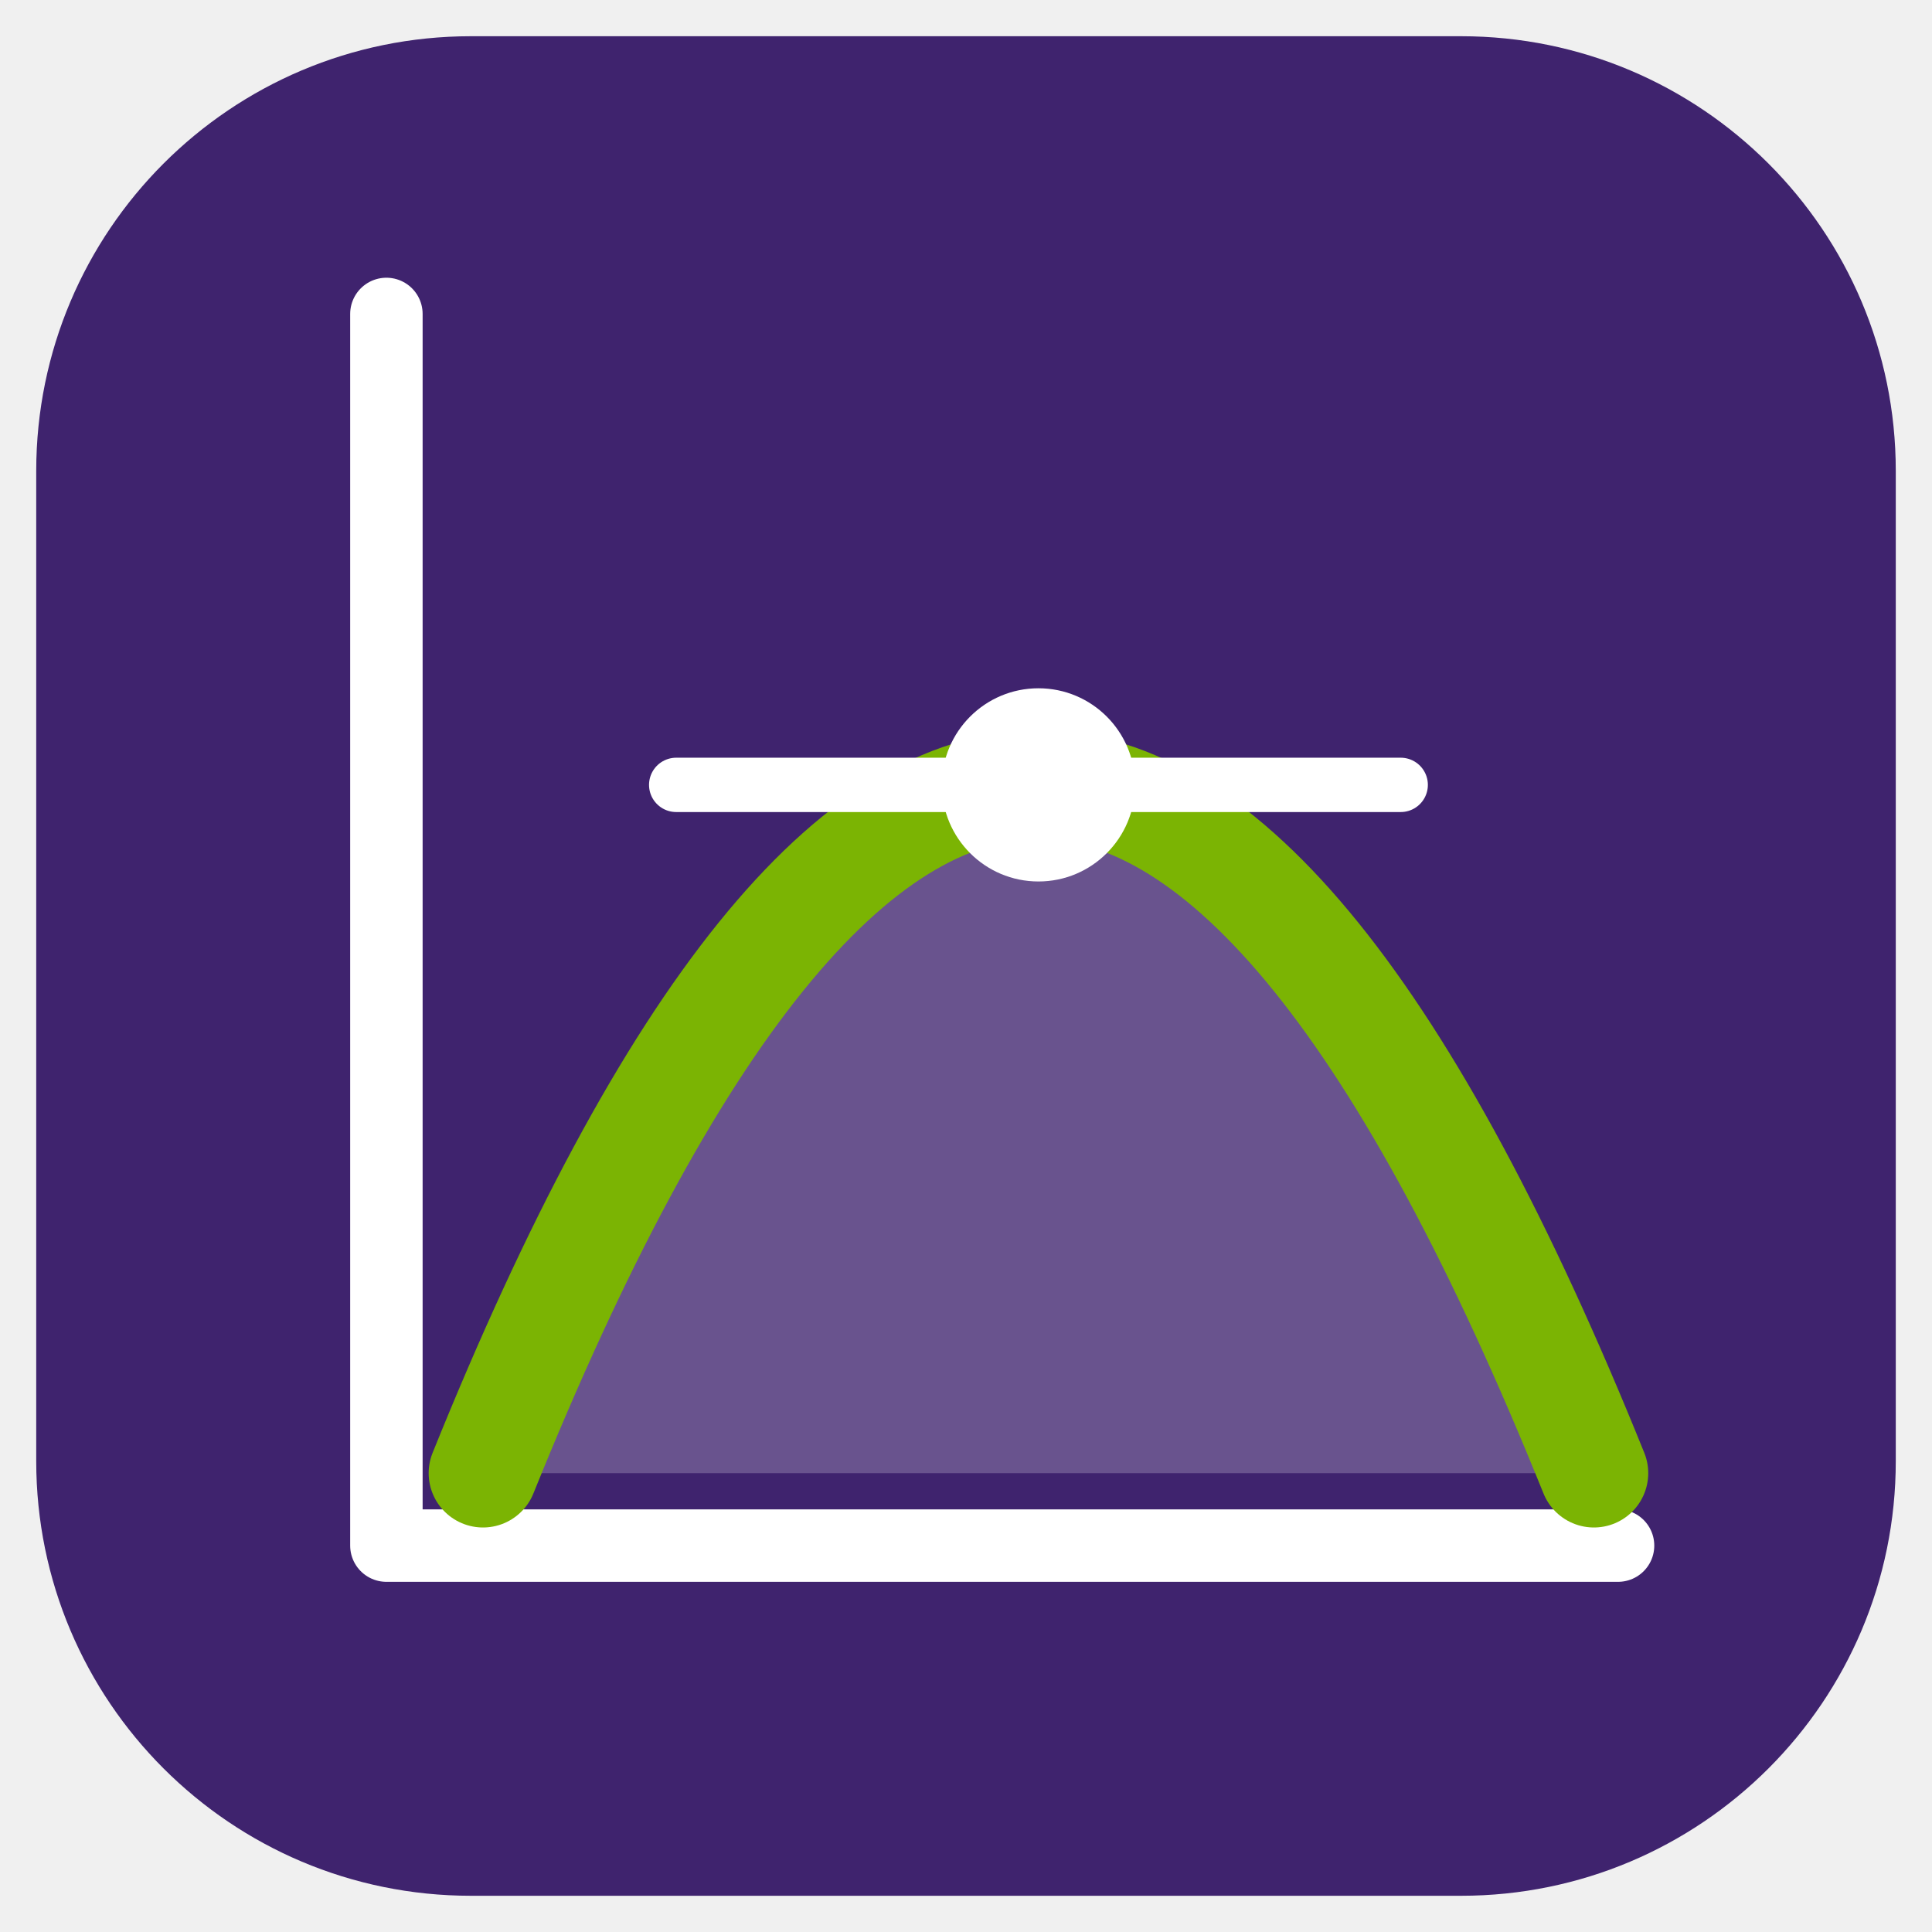
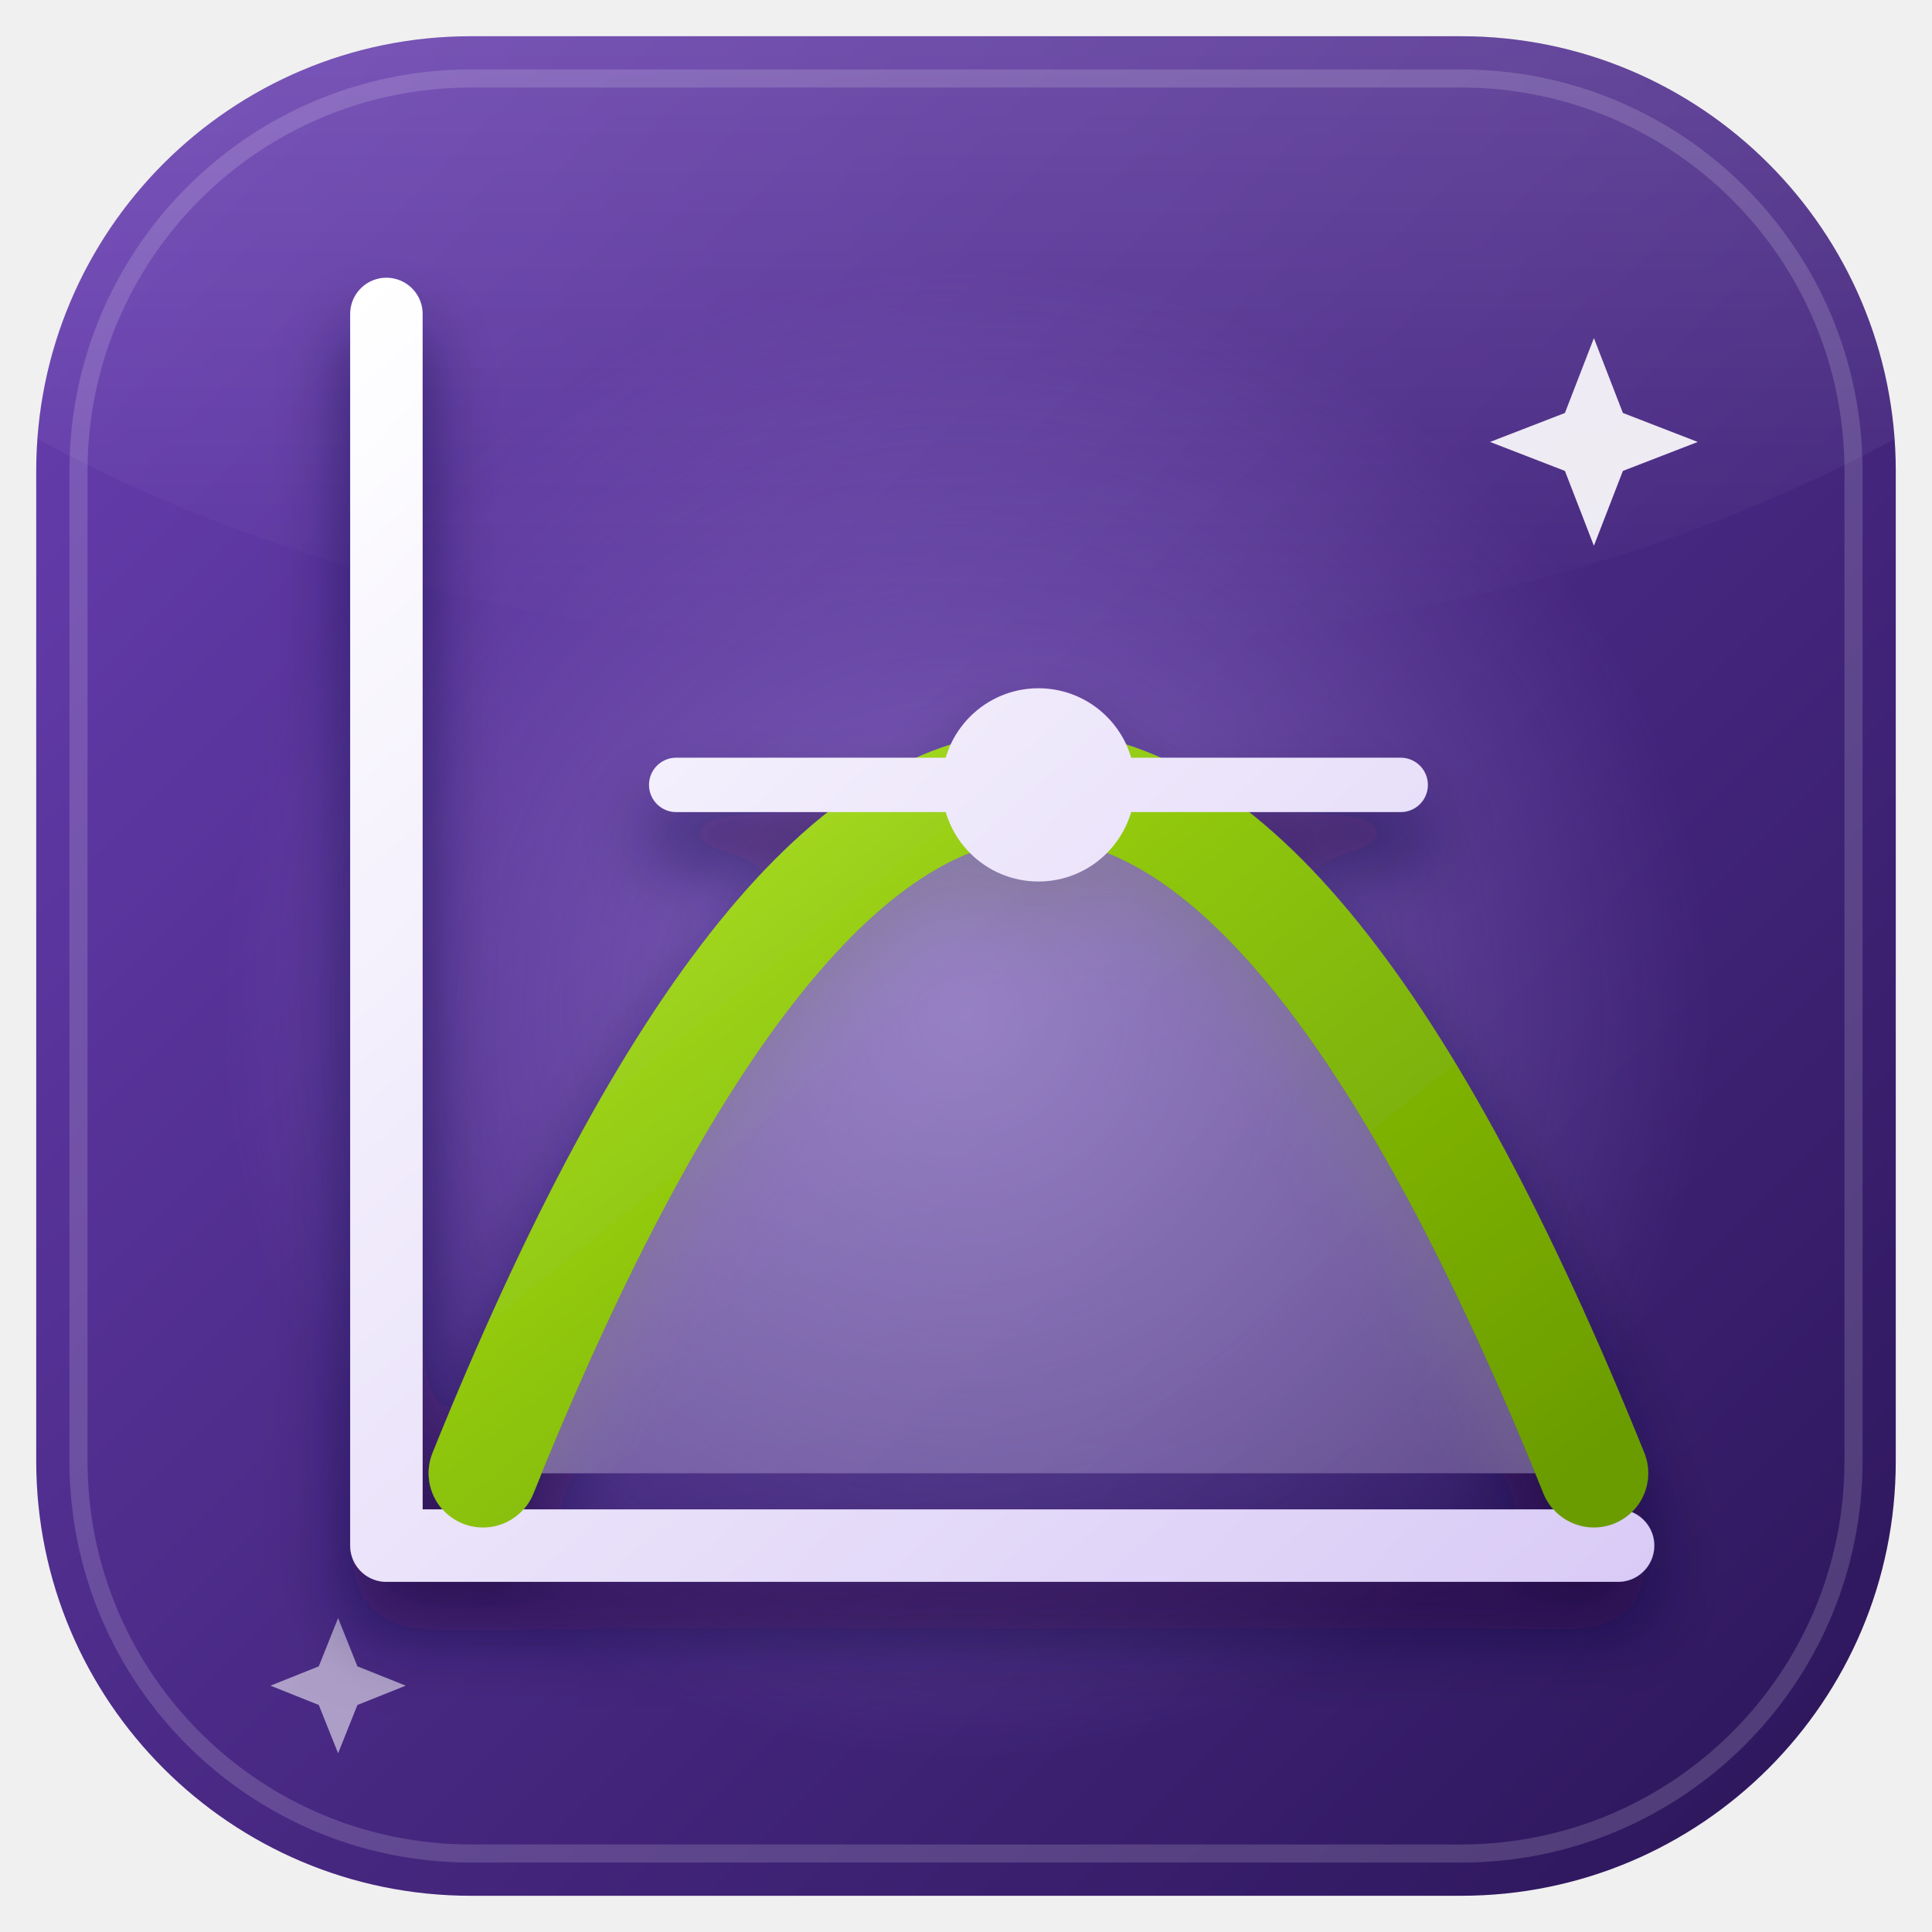
<svg xmlns="http://www.w3.org/2000/svg" viewBox="0 0 160 160" role="img" aria-label="Analiză Matematică">
-   <rect x="3" y="3" width="154" height="154" rx="36" fill="#3F236E" />
-   <path d="M32 26V128H134" fill="none" stroke="#FFFFFF" stroke-width="6" stroke-linecap="round" stroke-linejoin="round" />
-   <path d="M40 122Q86 8 132 122Z" fill="#FFFFFF" fill-opacity=".22" />
-   <path d="M40 122Q86 8 132 122" fill="none" stroke="#7BB403" stroke-width="9" stroke-linecap="round" />
-   <path d="M56 65H116" stroke="#FFFFFF" stroke-width="4.5" stroke-linecap="round" />
-   <circle cx="86" cy="65" r="8" fill="#FFFFFF" />
+   <defs>
+     <linearGradient id="ci221_f" gradientUnits="userSpaceOnUse" x1="30" y1="24" x2="130" y2="136">
+       <stop offset="0" stop-color="#FFFFFF" />
+       <stop offset="1" stop-color="#D9CBF6" />
+     </linearGradient>
+     <linearGradient id="ci221_a" gradientUnits="userSpaceOnUse" x1="40" y1="30" x2="120" y2="130">
+       <stop offset="0" stop-color="#C9FA4C" />
+       <stop offset=".55" stop-color="#8CC40A" />
+       <stop offset="1" stop-color="#6B9C02" />
+     </linearGradient>
+     <linearGradient id="ci221_t" x1="0" y1="0" x2="1" y2="1">
+       <stop offset="0" stop-color="#6A40B4" />
+       <stop offset=".5" stop-color="#4A2A86" />
+       <stop offset="1" stop-color="#2B1558" />
+     </linearGradient>
+     <linearGradient id="ci221_l" x1="0" y1="0" x2="1" y2="1">
+       <stop offset="0" stop-color="#F7F3FF" />
+       <stop offset="1" stop-color="#E6DEF6" />
+     </linearGradient>
+     <radialGradient id="ci221_o" cx=".5" cy=".5" r=".5">
+       <stop offset="0" stop-color="#B79BF0" stop-opacity="0.5" />
+       <stop offset="1" stop-color="#B79BF0" stop-opacity="0" />
+     </radialGradient>
+     <linearGradient id="ci221_g" x1="0" y1="0" x2="0" y2="1">
+       <stop offset="0" stop-color="#fff" stop-opacity=".30" />
+       <stop offset="1" stop-color="#fff" stop-opacity="0" />
+     </linearGradient>
+     <clipPath id="ci221_c">
+       <rect x="3" y="3" width="154" height="154" rx="36" />
+     </clipPath>
+     <filter id="ci221_s" x="-20%" y="-20%" width="140%" height="150%">
+       <feGaussianBlur in="SourceAlpha" stdDeviation="3" />
+       <feOffset dy="4" result="b" />
+       <feFlood flood-color="#12062E" flood-opacity="0.55" />
+       <feComposite in2="b" operator="in" />
+       <feMerge>
+         <feMergeNode />
+         <feMergeNode in="SourceGraphic" />
+       </feMerge>
+     </filter>
+   </defs>
+   <rect x="3" y="3" width="154" height="154" rx="36" fill="url(#ci221_t)" stroke="none" stroke-width="0" />
+   <g clip-path="url(#ci221_c)">
+     <ellipse cx="80" cy="-8" rx="110" ry="62" fill="url(#ci221_g)" />
+   </g>
+   <rect x="6.5" y="6.5" width="147" height="147" rx="32.5" fill="none" stroke="#fff" stroke-opacity="0.16" stroke-width="1.5" />
+   <circle cx="80" cy="84" r="62" fill="url(#ci221_o)" />
+   <g fill="#fff">
+     <path d="M132 28l2.4 6.2 6.2 2.4-6.2 2.4-2.4 6.2-2.4-6.2-6.2-2.4 6.2-2.4z" opacity=".9" />
+     <path d="M28 134l1.6 4 4 1.6-4 1.6-1.6 4-1.6-4-4-1.6 4-1.6z" opacity=".55" />
+   </g>
+   <g filter="url(#ci221_s)">
+     <path d="M32 26V128H134" fill="none" stroke="url(#ci221_f)" stroke-width="6" stroke-linecap="round" stroke-linejoin="round" />
+     <path d="M40 122Q86 8 132 122Z" fill="url(#ci221_f)" fill-opacity=".22" />
+     <path d="M40 122Q86 8 132 122" fill="none" stroke="url(#ci221_a)" stroke-width="9" stroke-linecap="round" />
+     <path d="M56 65H116" stroke="url(#ci221_f)" stroke-width="4.5" stroke-linecap="round" />
+     <circle cx="86" cy="65" r="8" fill="url(#ci221_f)" />
+   </g>
</svg>
